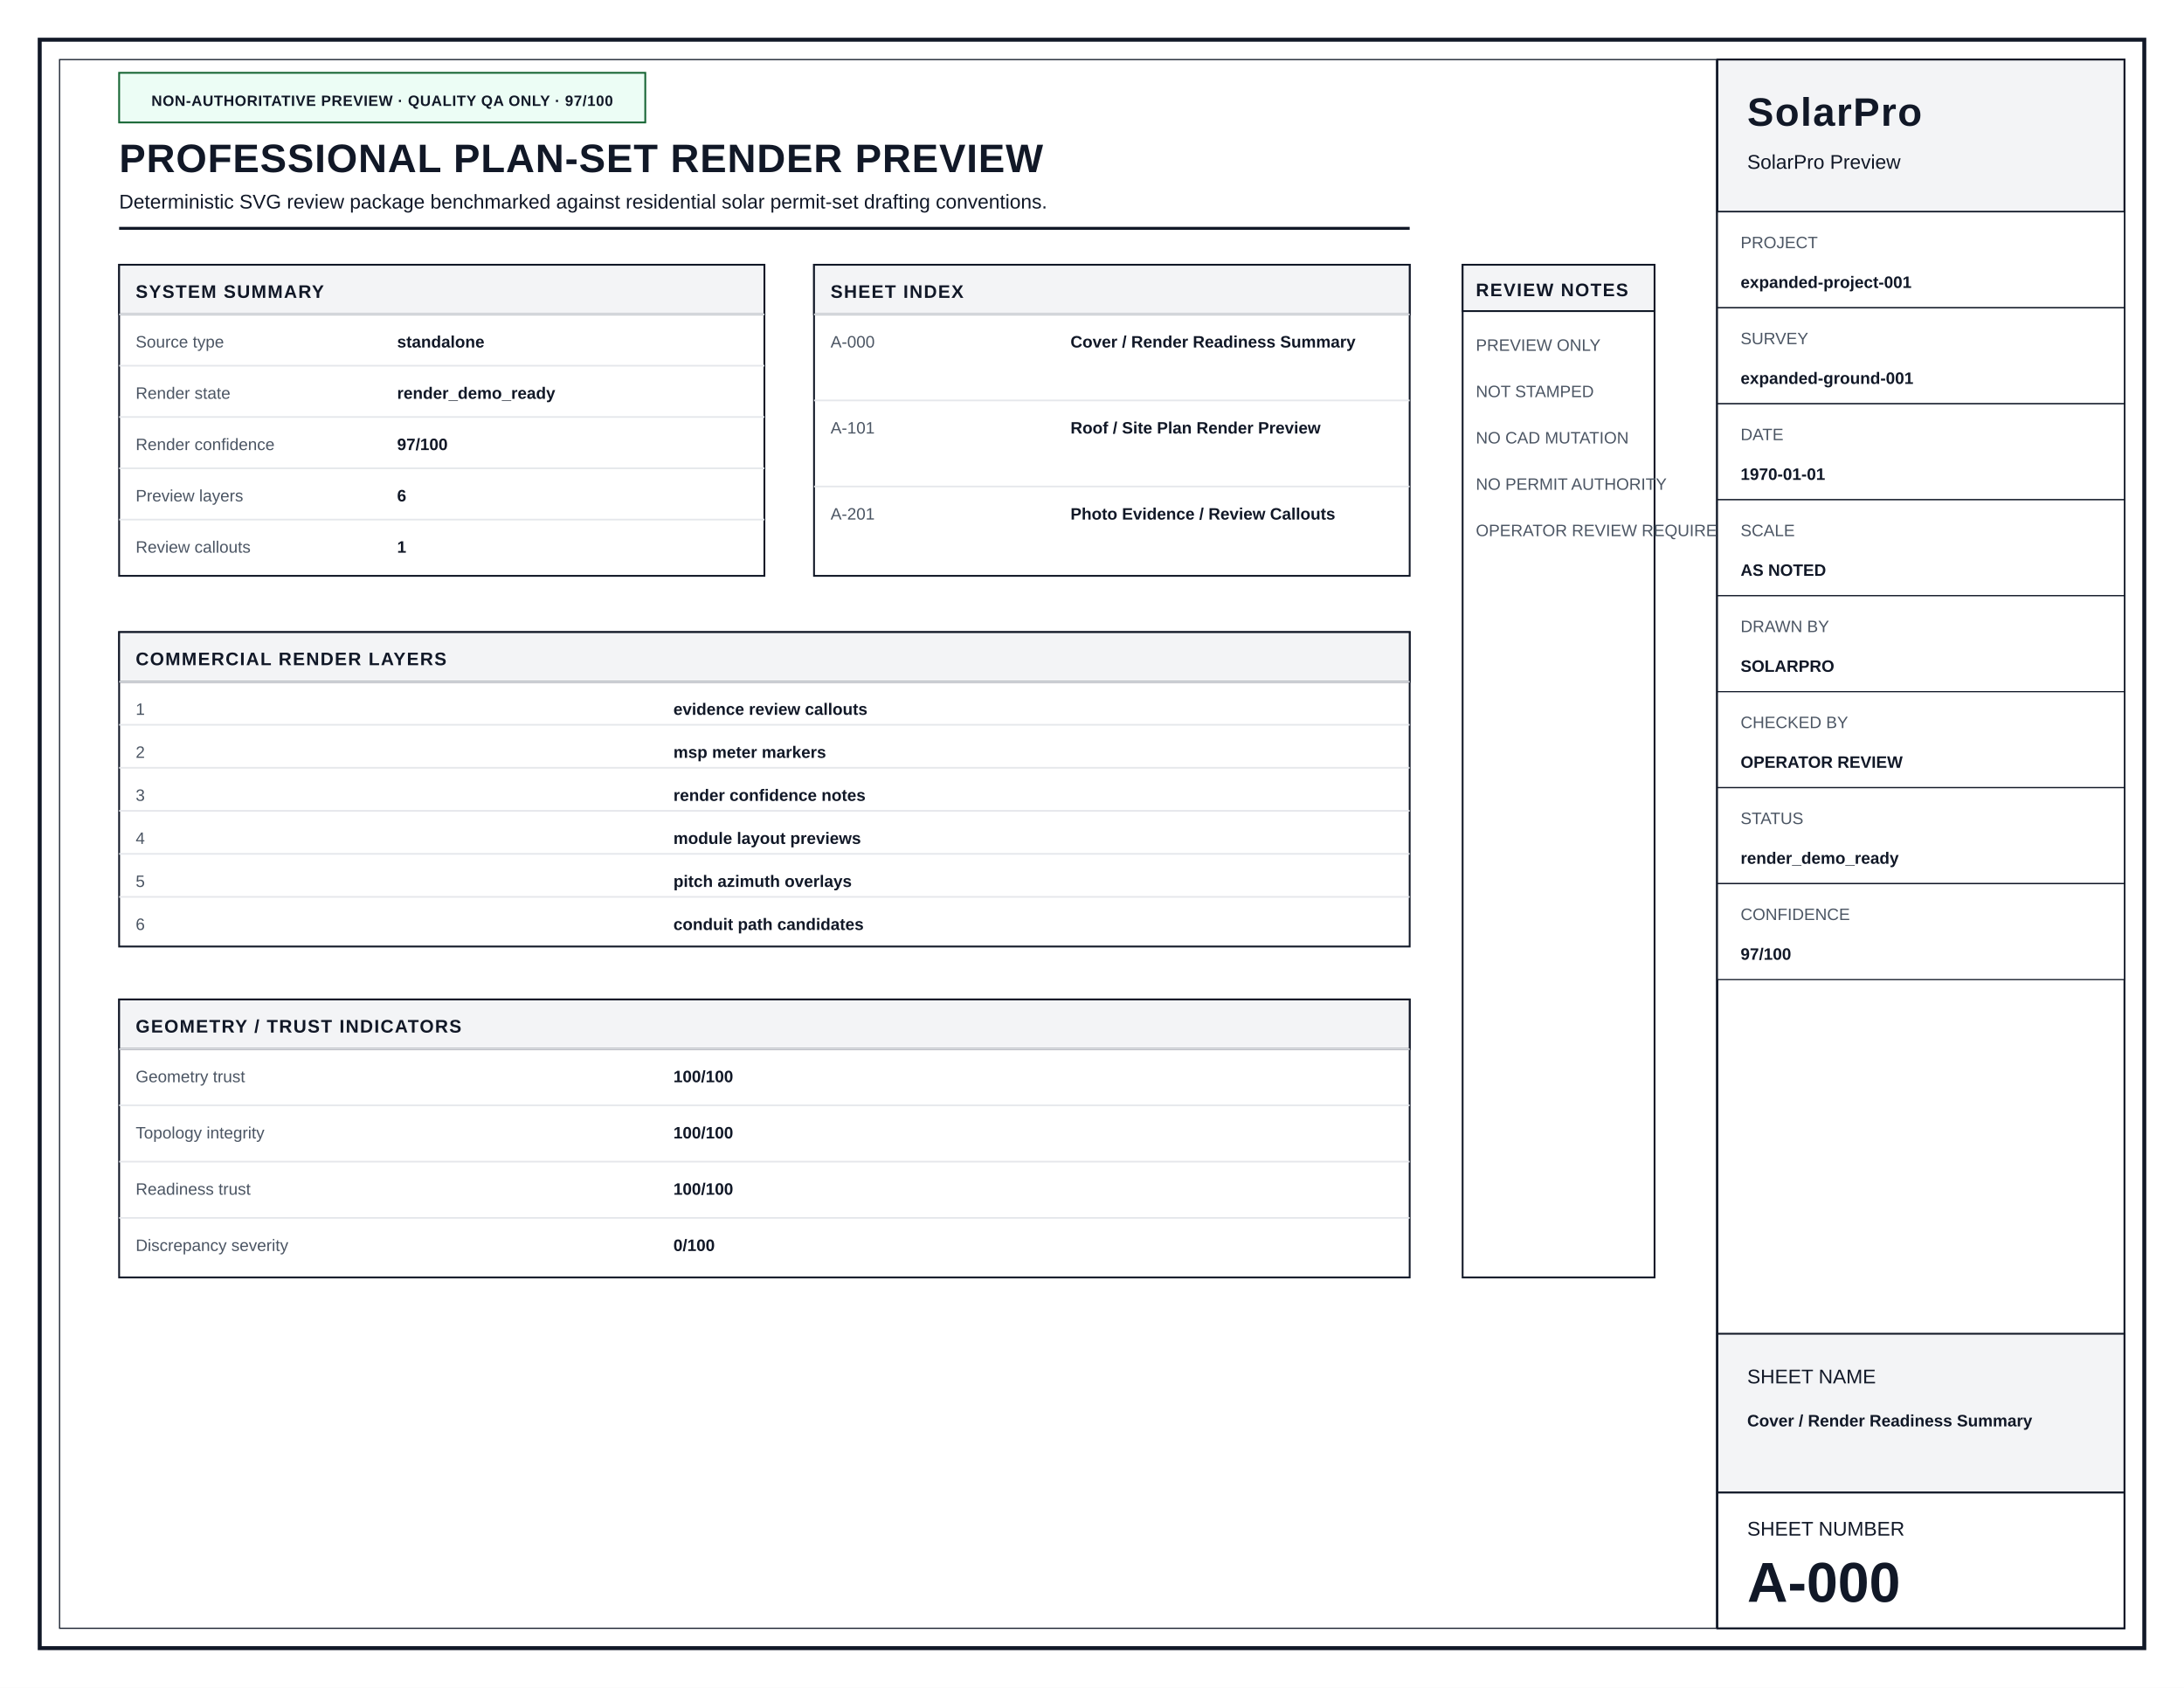
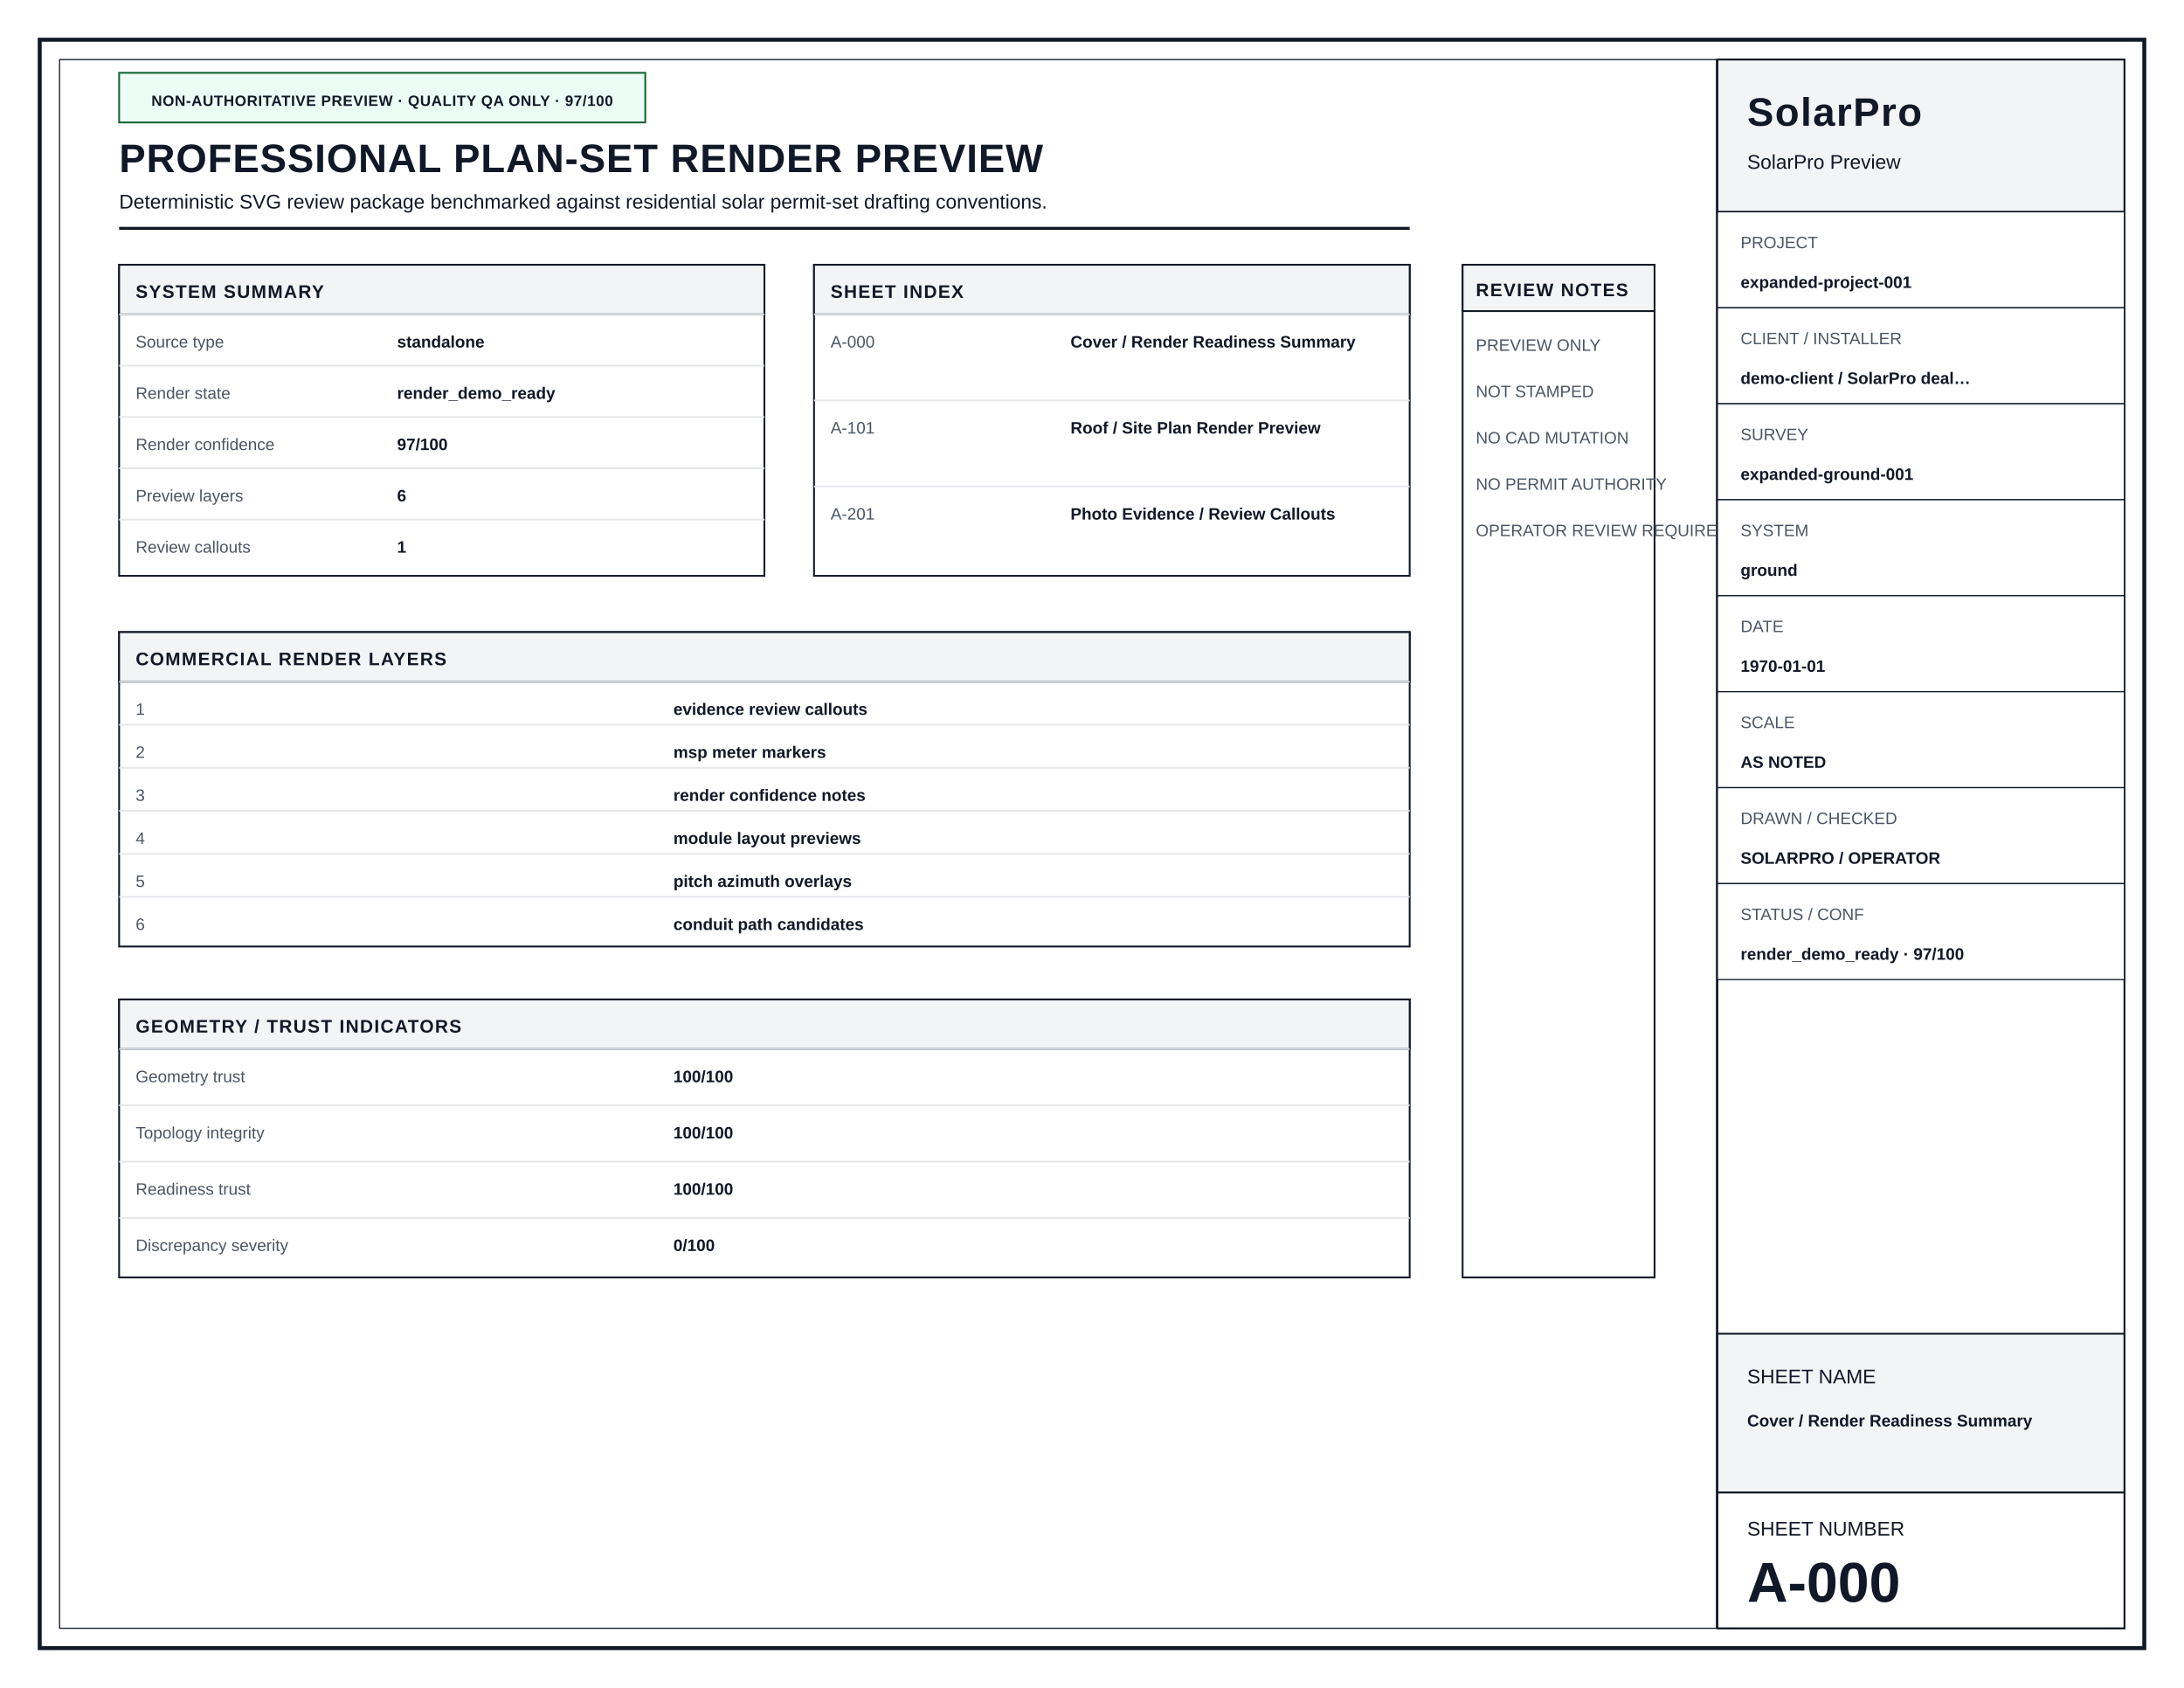
<svg xmlns="http://www.w3.org/2000/svg" width="1320" height="1020" viewBox="0 0 1320 1020" role="img">
  <defs>
    <style>.title{font:800 24px Arial,sans-serif;letter-spacing:.8px;fill:#111827}.drawingTitle{font:800 24px Arial,sans-serif;letter-spacing:.5px;fill:#111827}.sheetno{font:900 34px Arial,sans-serif;fill:#111827}.metric{font:800 24px Arial,sans-serif;fill:#111827}.panelTitle{font:800 14px Arial,sans-serif;letter-spacing:.4px;fill:#111827}.tableHead{font:800 11px Arial,sans-serif;letter-spacing:.7px;fill:#111827}.label{font:800 14px Arial,sans-serif;fill:#111827}.small{font:12px Arial,sans-serif;fill:#111827}.tiny{font:10px Arial,sans-serif;fill:#4b5563}.tinyStrong{font:700 10px Arial,sans-serif;fill:#111827}.callout{font:700 10.5px Arial,sans-serif;letter-spacing:.3px;fill:#111827}.badge{font:700 12px Arial,sans-serif;fill:#111827}.stamp{font:800 9px Arial,sans-serif;letter-spacing:.3px;fill:#111827}</style>
  </defs>
  <rect width="100%" height="100%" fill="#ffffff" />
  <g>
    <rect x="24" y="24" width="1272" height="972" fill="none" stroke="#111827" stroke-width="2.4" />
    <rect x="36" y="36" width="1248" height="948" fill="none" stroke="#111827" stroke-width="0.7" />
    <line x1="1038" y1="36" x2="1038" y2="984" stroke="#111827" stroke-width="1.8" />
  </g>
  <text x="72" y="104" class="drawingTitle">PROFESSIONAL PLAN-SET RENDER PREVIEW</text>
  <text x="72" y="126" class="small">Deterministic SVG review package benchmarked against residential solar permit-set drafting conventions.</text>
  <line x1="72" y1="138" x2="852" y2="138" stroke="#111827" stroke-width="1.8" />
  <g>
    <rect x="72" y="160" width="390" height="188" fill="#fff" stroke="#111827" stroke-width="1.1" />
    <rect x="72" y="160" width="390" height="30" fill="#f3f4f6" stroke="#111827" stroke-width="1.1" />
    <text x="82" y="180" class="tableHead">SYSTEM SUMMARY</text>
    <line x1="72" y1="190" x2="462" y2="190" stroke="#e5e7eb" />
    <text x="82" y="210" class="tiny">Source type</text>
    <text x="240" y="210" class="tinyStrong">standalone</text>
    <line x1="72" y1="221" x2="462" y2="221" stroke="#e5e7eb" />
    <text x="82" y="241" class="tiny">Render state</text>
    <text x="240" y="241" class="tinyStrong">render_demo_ready</text>
    <line x1="72" y1="252" x2="462" y2="252" stroke="#e5e7eb" />
    <text x="82" y="272" class="tiny">Render confidence</text>
    <text x="240" y="272" class="tinyStrong">97/100</text>
    <line x1="72" y1="283" x2="462" y2="283" stroke="#e5e7eb" />
    <text x="82" y="303" class="tiny">Preview layers</text>
    <text x="240" y="303" class="tinyStrong">6</text>
    <line x1="72" y1="314" x2="462" y2="314" stroke="#e5e7eb" />
    <text x="82" y="334" class="tiny">Review callouts</text>
    <text x="240" y="334" class="tinyStrong">1</text>
  </g>
  <g>
    <rect x="492" y="160" width="360" height="188" fill="#fff" stroke="#111827" stroke-width="1.1" />
    <rect x="492" y="160" width="360" height="30" fill="#f3f4f6" stroke="#111827" stroke-width="1.1" />
    <text x="502" y="180" class="tableHead">SHEET INDEX</text>
    <line x1="492" y1="190" x2="852" y2="190" stroke="#e5e7eb" />
    <text x="502" y="210" class="tiny">A-000</text>
    <text x="647" y="210" class="tinyStrong">Cover / Render Readiness Summary</text>
    <line x1="492" y1="242" x2="852" y2="242" stroke="#e5e7eb" />
    <text x="502" y="262" class="tiny">A-101</text>
    <text x="647" y="262" class="tinyStrong">Roof / Site Plan Render Preview</text>
    <line x1="492" y1="294" x2="852" y2="294" stroke="#e5e7eb" />
    <text x="502" y="314" class="tiny">A-201</text>
    <text x="647" y="314" class="tinyStrong">Photo Evidence / Review Callouts</text>
  </g>
  <g>
    <rect x="72" y="382" width="780" height="190" fill="#fff" stroke="#111827" stroke-width="1.1" />
    <rect x="72" y="382" width="780" height="30" fill="#f3f4f6" stroke="#111827" stroke-width="1.1" />
    <text x="82" y="402" class="tableHead">COMMERCIAL RENDER LAYERS</text>
    <line x1="72" y1="412" x2="852" y2="412" stroke="#e5e7eb" />
    <text x="82" y="432" class="tiny">1</text>
    <text x="407" y="432" class="tinyStrong">evidence review callouts</text>
    <line x1="72" y1="438" x2="852" y2="438" stroke="#e5e7eb" />
    <text x="82" y="458" class="tiny">2</text>
    <text x="407" y="458" class="tinyStrong">msp meter markers</text>
    <line x1="72" y1="464" x2="852" y2="464" stroke="#e5e7eb" />
    <text x="82" y="484" class="tiny">3</text>
    <text x="407" y="484" class="tinyStrong">render confidence notes</text>
    <line x1="72" y1="490" x2="852" y2="490" stroke="#e5e7eb" />
    <text x="82" y="510" class="tiny">4</text>
    <text x="407" y="510" class="tinyStrong">module layout previews</text>
    <line x1="72" y1="516" x2="852" y2="516" stroke="#e5e7eb" />
    <text x="82" y="536" class="tiny">5</text>
    <text x="407" y="536" class="tinyStrong">pitch azimuth overlays</text>
    <line x1="72" y1="542" x2="852" y2="542" stroke="#e5e7eb" />
    <text x="82" y="562" class="tiny">6</text>
    <text x="407" y="562" class="tinyStrong">conduit path candidates</text>
  </g>
  <g>
    <rect x="72" y="604" width="780" height="168" fill="#fff" stroke="#111827" stroke-width="1.1" />
    <rect x="72" y="604" width="780" height="30" fill="#f3f4f6" stroke="#111827" stroke-width="1.1" />
    <text x="82" y="624" class="tableHead">GEOMETRY / TRUST INDICATORS</text>
    <line x1="72" y1="634" x2="852" y2="634" stroke="#e5e7eb" />
    <text x="82" y="654" class="tiny">Geometry trust</text>
    <text x="407" y="654" class="tinyStrong">100/100</text>
    <line x1="72" y1="668" x2="852" y2="668" stroke="#e5e7eb" />
    <text x="82" y="688" class="tiny">Topology integrity</text>
    <text x="407" y="688" class="tinyStrong">100/100</text>
    <line x1="72" y1="702" x2="852" y2="702" stroke="#e5e7eb" />
    <text x="82" y="722" class="tiny">Readiness trust</text>
    <text x="407" y="722" class="tinyStrong">100/100</text>
    <line x1="72" y1="736" x2="852" y2="736" stroke="#e5e7eb" />
    <text x="82" y="756" class="tiny">Discrepancy severity</text>
    <text x="407" y="756" class="tinyStrong">0/100</text>
  </g>
  <g>
    <rect x="884" y="160" width="116" height="612" fill="#fff" stroke="#111827" stroke-width="1.1" />
    <rect x="884" y="160" width="116" height="28" fill="#f3f4f6" stroke="#111827" stroke-width="1.1" />
    <text x="892" y="179" class="tableHead">REVIEW NOTES</text>
    <text x="892" y="212" class="tiny">PREVIEW ONLY</text>
    <text x="892" y="240" class="tiny">NOT STAMPED</text>
    <text x="892" y="268" class="tiny">NO CAD MUTATION</text>
    <text x="892" y="296" class="tiny">NO PERMIT AUTHORITY</text>
    <text x="892" y="324" class="tiny">OPERATOR REVIEW REQUIRED …</text>
  </g>
  <g>
    <rect x="1038" y="36" width="246" height="948" fill="#fff" stroke="#111827" stroke-width="1.1" />
    <rect x="1038" y="36" width="246" height="92" fill="#f3f4f6" stroke="#111827" stroke-width="1.1" />
    <text x="1056" y="76" class="title">SolarPro</text>
    <text x="1056" y="102" class="small">SolarPro Preview</text>
    <rect x="1038" y="128" width="246" height="58" fill="#fff" stroke="#111827" stroke-width="0.7" />
    <text x="1052" y="150" class="tiny">PROJECT</text>
    <text x="1052" y="174" class="tinyStrong">expanded-project-001</text>
    <rect x="1038" y="186" width="246" height="58" fill="#fff" stroke="#111827" stroke-width="0.7" />
-     <text x="1052" y="208" class="tiny">SURVEY</text>
-     <text x="1052" y="232" class="tinyStrong">expanded-ground-001</text>
+     <text x="1052" y="208" class="tiny">CLIENT / INSTALLER</text>
+     <text x="1052" y="232" class="tinyStrong">demo-client / SolarPro deal…</text>
    <rect x="1038" y="244" width="246" height="58" fill="#fff" stroke="#111827" stroke-width="0.7" />
-     <text x="1052" y="266" class="tiny">DATE</text>
-     <text x="1052" y="290" class="tinyStrong">1970-01-01</text>
+     <text x="1052" y="266" class="tiny">SURVEY</text>
+     <text x="1052" y="290" class="tinyStrong">expanded-ground-001</text>
    <rect x="1038" y="302" width="246" height="58" fill="#fff" stroke="#111827" stroke-width="0.7" />
-     <text x="1052" y="324" class="tiny">SCALE</text>
-     <text x="1052" y="348" class="tinyStrong">AS NOTED</text>
+     <text x="1052" y="324" class="tiny">SYSTEM</text>
+     <text x="1052" y="348" class="tinyStrong">ground</text>
    <rect x="1038" y="360" width="246" height="58" fill="#fff" stroke="#111827" stroke-width="0.7" />
-     <text x="1052" y="382" class="tiny">DRAWN BY</text>
-     <text x="1052" y="406" class="tinyStrong">SOLARPRO</text>
+     <text x="1052" y="382" class="tiny">DATE</text>
+     <text x="1052" y="406" class="tinyStrong">1970-01-01</text>
    <rect x="1038" y="418" width="246" height="58" fill="#fff" stroke="#111827" stroke-width="0.7" />
-     <text x="1052" y="440" class="tiny">CHECKED BY</text>
-     <text x="1052" y="464" class="tinyStrong">OPERATOR REVIEW</text>
+     <text x="1052" y="440" class="tiny">SCALE</text>
+     <text x="1052" y="464" class="tinyStrong">AS NOTED</text>
    <rect x="1038" y="476" width="246" height="58" fill="#fff" stroke="#111827" stroke-width="0.7" />
-     <text x="1052" y="498" class="tiny">STATUS</text>
-     <text x="1052" y="522" class="tinyStrong">render_demo_ready</text>
+     <text x="1052" y="498" class="tiny">DRAWN / CHECKED</text>
+     <text x="1052" y="522" class="tinyStrong">SOLARPRO / OPERATOR</text>
    <rect x="1038" y="534" width="246" height="58" fill="#fff" stroke="#111827" stroke-width="0.7" />
-     <text x="1052" y="556" class="tiny">CONFIDENCE</text>
-     <text x="1052" y="580" class="tinyStrong">97/100</text>
+     <text x="1052" y="556" class="tiny">STATUS / CONF</text>
+     <text x="1052" y="580" class="tinyStrong">render_demo_ready · 97/100</text>
    <rect x="1038" y="806" width="246" height="96" fill="#f3f4f6" stroke="#111827" stroke-width="1.1" />
    <text x="1056" y="836" class="small">SHEET NAME</text>
    <text x="1056" y="862" class="tinyStrong">Cover / Render Readiness Summary</text>
    <rect x="1038" y="902" width="246" height="82" fill="#fff" stroke="#111827" stroke-width="1.1" />
    <text x="1056" y="928" class="small">SHEET NUMBER</text>
    <text x="1056" y="968" class="sheetno">A-000</text>
  </g>
  <g>
    <rect x="72" y="44" width="318" height="30" fill="#ecfdf5" stroke="#166534" stroke-width="1.1" />
    <text x="231" y="64" text-anchor="middle" class="stamp">NON-AUTHORITATIVE PREVIEW · QUALITY QA ONLY · 97/100</text>
  </g>
</svg>
